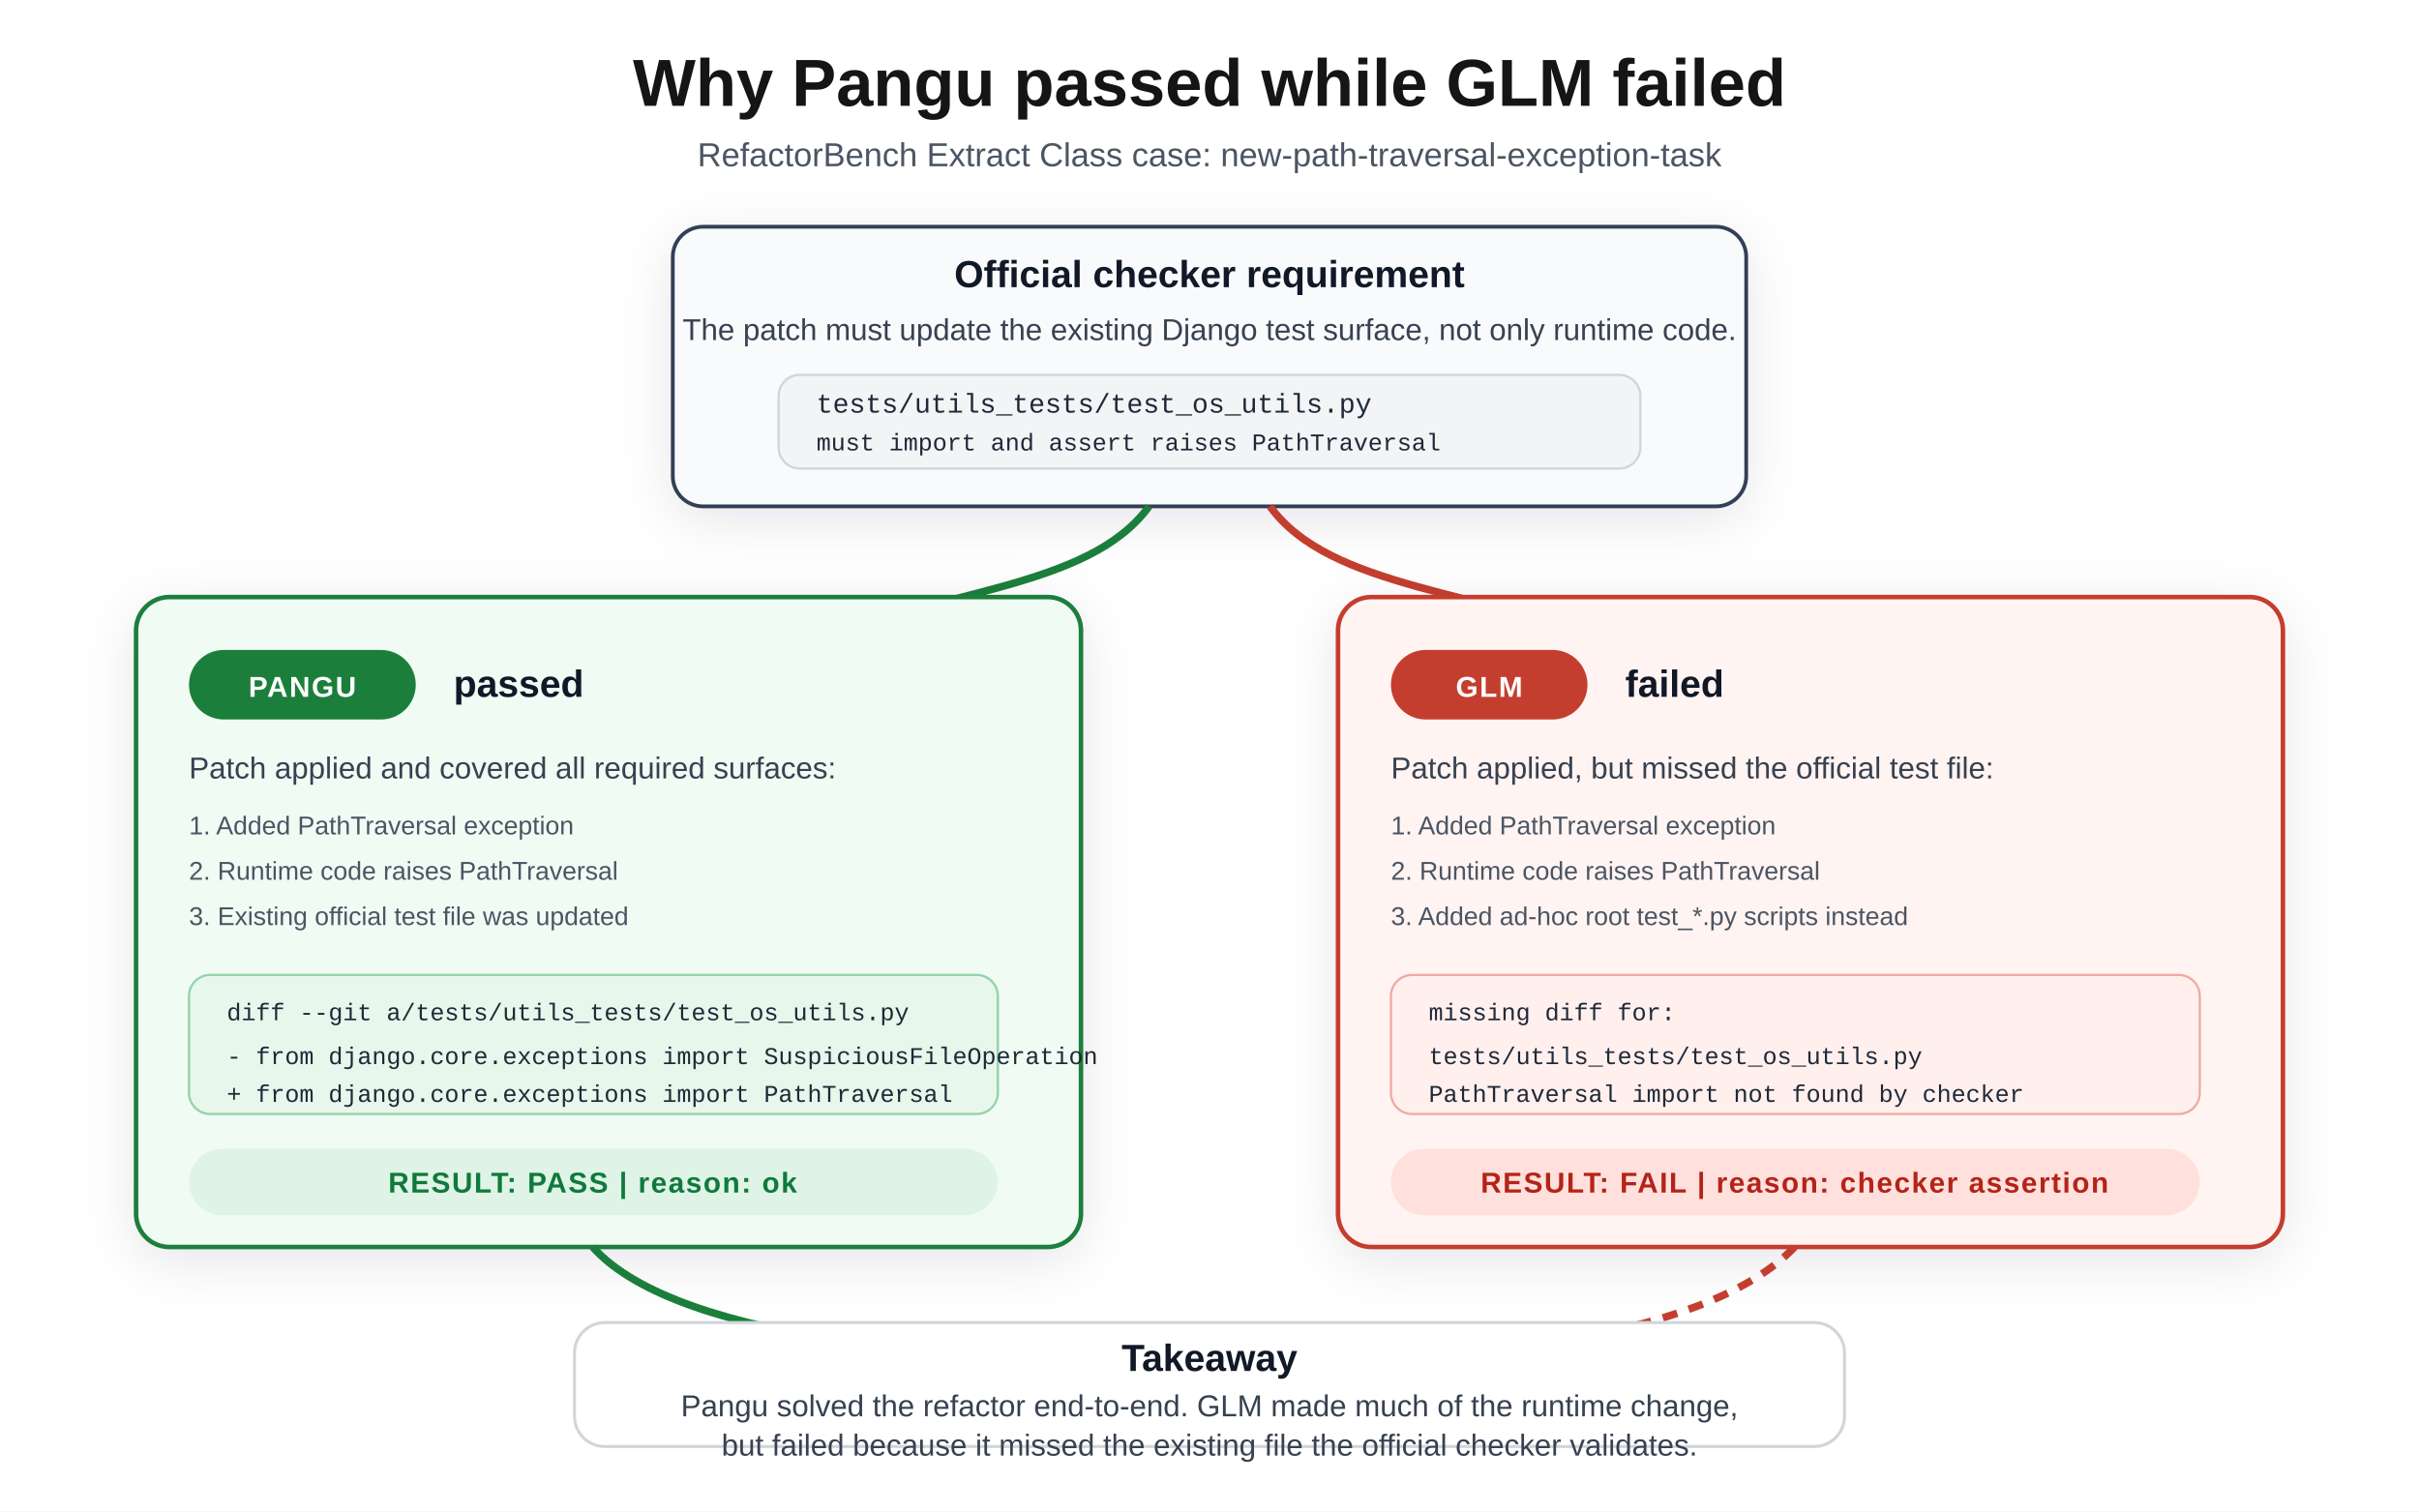
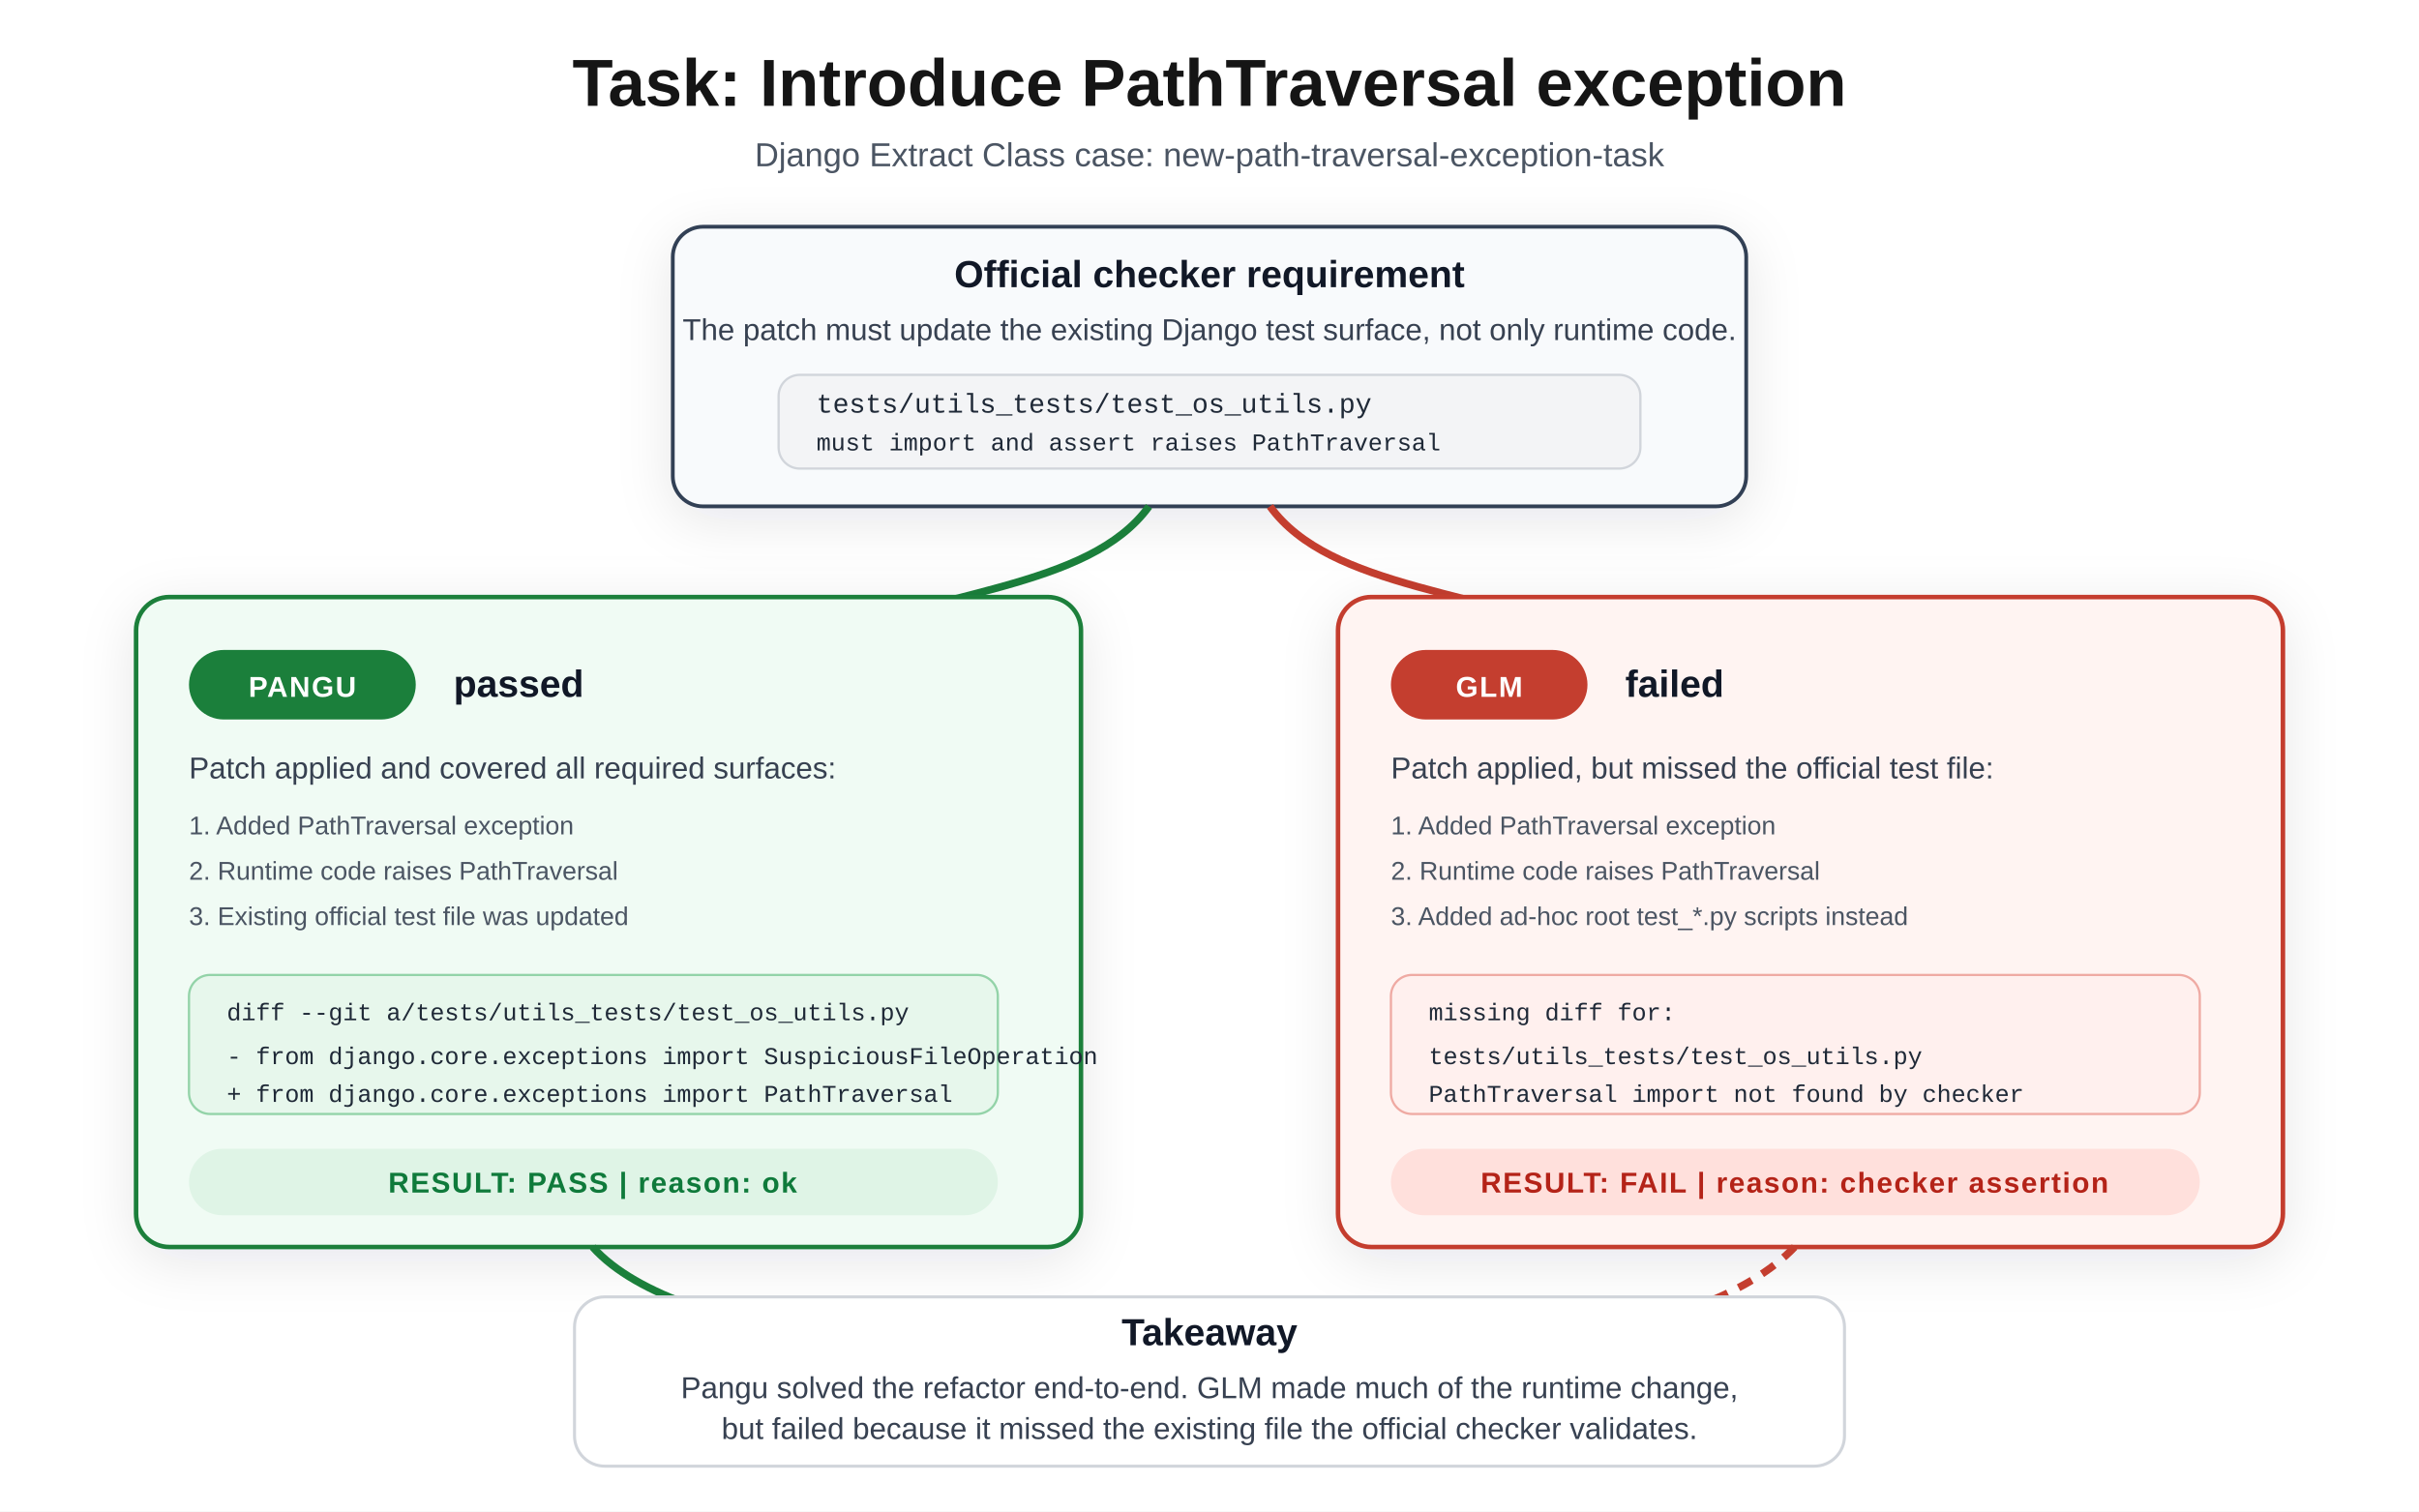
<svg xmlns="http://www.w3.org/2000/svg" width="1600" height="1000" viewBox="0 0 1600 1000" role="img" aria-labelledby="title desc">
  <defs>
    <style>
      .bg { fill: #ffffff; }
      .title { font: 700 44px Arial, Helvetica, sans-serif; fill: #151515; }
      .subtitle { font: 400 22px Arial, Helvetica, sans-serif; fill: #4b5563; }
      .section { font: 700 25px Arial, Helvetica, sans-serif; fill: #111827; }
      .body { font: 400 20px Arial, Helvetica, sans-serif; fill: #374151; }
      .small { font: 400 17px Arial, Helvetica, sans-serif; fill: #4b5563; }
      .mono { font: 400 18px Consolas, "Liberation Mono", monospace; fill: #1f2937; }
      .mono-small { font: 400 16px Consolas, "Liberation Mono", monospace; fill: #1f2937; }
      .pill { font: 700 19px Arial, Helvetica, sans-serif; letter-spacing: 1px; }
      .pass { fill: #0f7a3b; }
      .fail { fill: #b42318; }
      .muted { fill: #6b7280; }
      .card { fill: #ffffff; stroke: #d1d5db; stroke-width: 2; rx: 20; }
      .pangu-card { fill: #f0fbf4; stroke: #1b7f3b; stroke-width: 3; rx: 22; }
      .glm-card { fill: #fff4f2; stroke: #c43e2f; stroke-width: 3; rx: 22; }
      .checker-card { fill: #f8fafc; stroke: #334155; stroke-width: 2.5; rx: 20; }
      .code { fill: #f3f4f6; stroke: #d1d5db; stroke-width: 1.5; rx: 14; }
      .green-code { fill: #e7f7ec; stroke: #93d3a8; stroke-width: 1.5; rx: 14; }
      .red-code { fill: #fff0ee; stroke: #efaaa3; stroke-width: 1.5; rx: 14; }
      .line { stroke: #9ca3af; stroke-width: 3; fill: none; }
      .green-line { stroke: #1b7f3b; stroke-width: 5; fill: none; }
      .red-line { stroke: #c43e2f; stroke-width: 5; fill: none; }
      .dash { stroke-dasharray: 10 8; }
      .shadow { filter: drop-shadow(0px 8px 18px rgba(15, 23, 42, 0.10)); }
    </style>
    <marker id="arrow-grey" markerWidth="12" markerHeight="12" refX="10" refY="6" orient="auto">
      <path d="M2,2 L10,6 L2,10 Z" fill="#9ca3af" />
    </marker>
    <marker id="arrow-green" markerWidth="12" markerHeight="12" refX="10" refY="6" orient="auto">
      <path d="M2,2 L10,6 L2,10 Z" fill="#1b7f3b" />
    </marker>
    <marker id="arrow-red" markerWidth="12" markerHeight="12" refX="10" refY="6" orient="auto">
      <path d="M2,2 L10,6 L2,10 Z" fill="#c43e2f" />
    </marker>
  </defs>
  <rect class="bg" width="1600" height="1000" />
-   <text x="800" y="70" class="title" text-anchor="middle">Why Pangu passed while GLM failed</text>
-   <text x="800" y="110" class="subtitle" text-anchor="middle">RefactorBench Extract Class case: new-path-traversal-exception-task</text>
+   <text x="800" y="70" class="title" text-anchor="middle">Task: Introduce PathTraversal exception</text>
+   <text x="800" y="110" class="subtitle" text-anchor="middle">Django Extract Class case: new-path-traversal-exception-task</text>
  <rect x="445" y="150" width="710" height="185" class="checker-card shadow" />
  <text x="800" y="190" class="section" text-anchor="middle">Official checker requirement</text>
  <text x="800" y="225" class="body" text-anchor="middle">The patch must update the existing Django test surface, not only runtime code.</text>
  <rect x="515" y="248" width="570" height="62" class="code" />
  <text x="540" y="273" class="mono">tests/utils_tests/test_os_utils.py</text>
  <text x="540" y="298" class="mono-small">must import and assert raises PathTraversal</text>
  <path d="M760 335 C720 390, 620 390, 520 430" class="green-line" marker-end="url(#arrow-green)" />
  <path d="M840 335 C880 390, 980 390, 1080 430" class="red-line" marker-end="url(#arrow-red)" />
  <rect x="90" y="395" width="625" height="430" class="pangu-card shadow" />
  <rect x="885" y="395" width="625" height="430" class="glm-card shadow" />
  <rect x="125" y="430" width="150" height="46" rx="23" fill="#1b7f3b" />
  <text x="200" y="461" class="pill" text-anchor="middle" fill="#ffffff">PANGU</text>
  <text x="300" y="461" class="section">passed</text>
  <rect x="920" y="430" width="130" height="46" rx="23" fill="#c43e2f" />
  <text x="985" y="461" class="pill" text-anchor="middle" fill="#ffffff">GLM</text>
  <text x="1075" y="461" class="section">failed</text>
  <text x="125" y="515" class="body">Patch applied and covered all required surfaces:</text>
  <text x="125" y="552" class="small">1. Added PathTraversal exception</text>
  <text x="125" y="582" class="small">2. Runtime code raises PathTraversal</text>
  <text x="125" y="612" class="small">3. Existing official test file was updated</text>
  <rect x="125" y="645" width="535" height="92" class="green-code" />
  <text x="150" y="675" class="mono-small">diff --git a/tests/utils_tests/test_os_utils.py</text>
  <text x="150" y="704" class="mono-small">- from django.core.exceptions import SuspiciousFileOperation</text>
  <text x="150" y="729" class="mono-small">+ from django.core.exceptions import PathTraversal</text>
  <rect x="125" y="760" width="535" height="44" rx="22" fill="#dff4e6" />
  <text x="392" y="789" class="pill pass" text-anchor="middle">RESULT: PASS  |  reason: ok</text>
  <text x="920" y="515" class="body">Patch applied, but missed the official test file:</text>
  <text x="920" y="552" class="small">1. Added PathTraversal exception</text>
  <text x="920" y="582" class="small">2. Runtime code raises PathTraversal</text>
  <text x="920" y="612" class="small">3. Added ad-hoc root test_*.py scripts instead</text>
  <rect x="920" y="645" width="535" height="92" class="red-code" />
  <text x="945" y="675" class="mono-small">missing diff for:</text>
  <text x="945" y="704" class="mono-small">tests/utils_tests/test_os_utils.py</text>
  <text x="945" y="729" class="mono-small">PathTraversal import not found by checker</text>
  <rect x="920" y="760" width="535" height="44" rx="22" fill="#ffe0dc" />
  <text x="1187" y="789" class="pill fail" text-anchor="middle">RESULT: FAIL  |  reason: checker assertion</text>
  <path d="M392 825 C450 890, 650 902, 800 902" class="green-line" marker-end="url(#arrow-green)" />
  <path d="M1187 825 C1125 890, 950 902, 820 902" class="red-line dash" marker-end="url(#arrow-red)" />
-   <rect x="380" y="875" width="840" height="82" class="card" />
-   <text x="800" y="907" class="section" text-anchor="middle">Takeaway</text>
-   <text x="800" y="937" class="body" text-anchor="middle">Pangu solved the refactor end-to-end. GLM made much of the runtime change,</text>
-   <text x="800" y="963" class="body" text-anchor="middle">but failed because it missed the existing file the official checker validates.</text>
+   <rect x="380" y="858" width="840" height="112" class="card" />
+   <text x="800" y="890" class="section" text-anchor="middle">Takeaway</text>
+   <text x="800" y="925" class="body" text-anchor="middle">Pangu solved the refactor end-to-end. GLM made much of the runtime change,</text>
+   <text x="800" y="952" class="body" text-anchor="middle">but failed because it missed the existing file the official checker validates.</text>
</svg>
